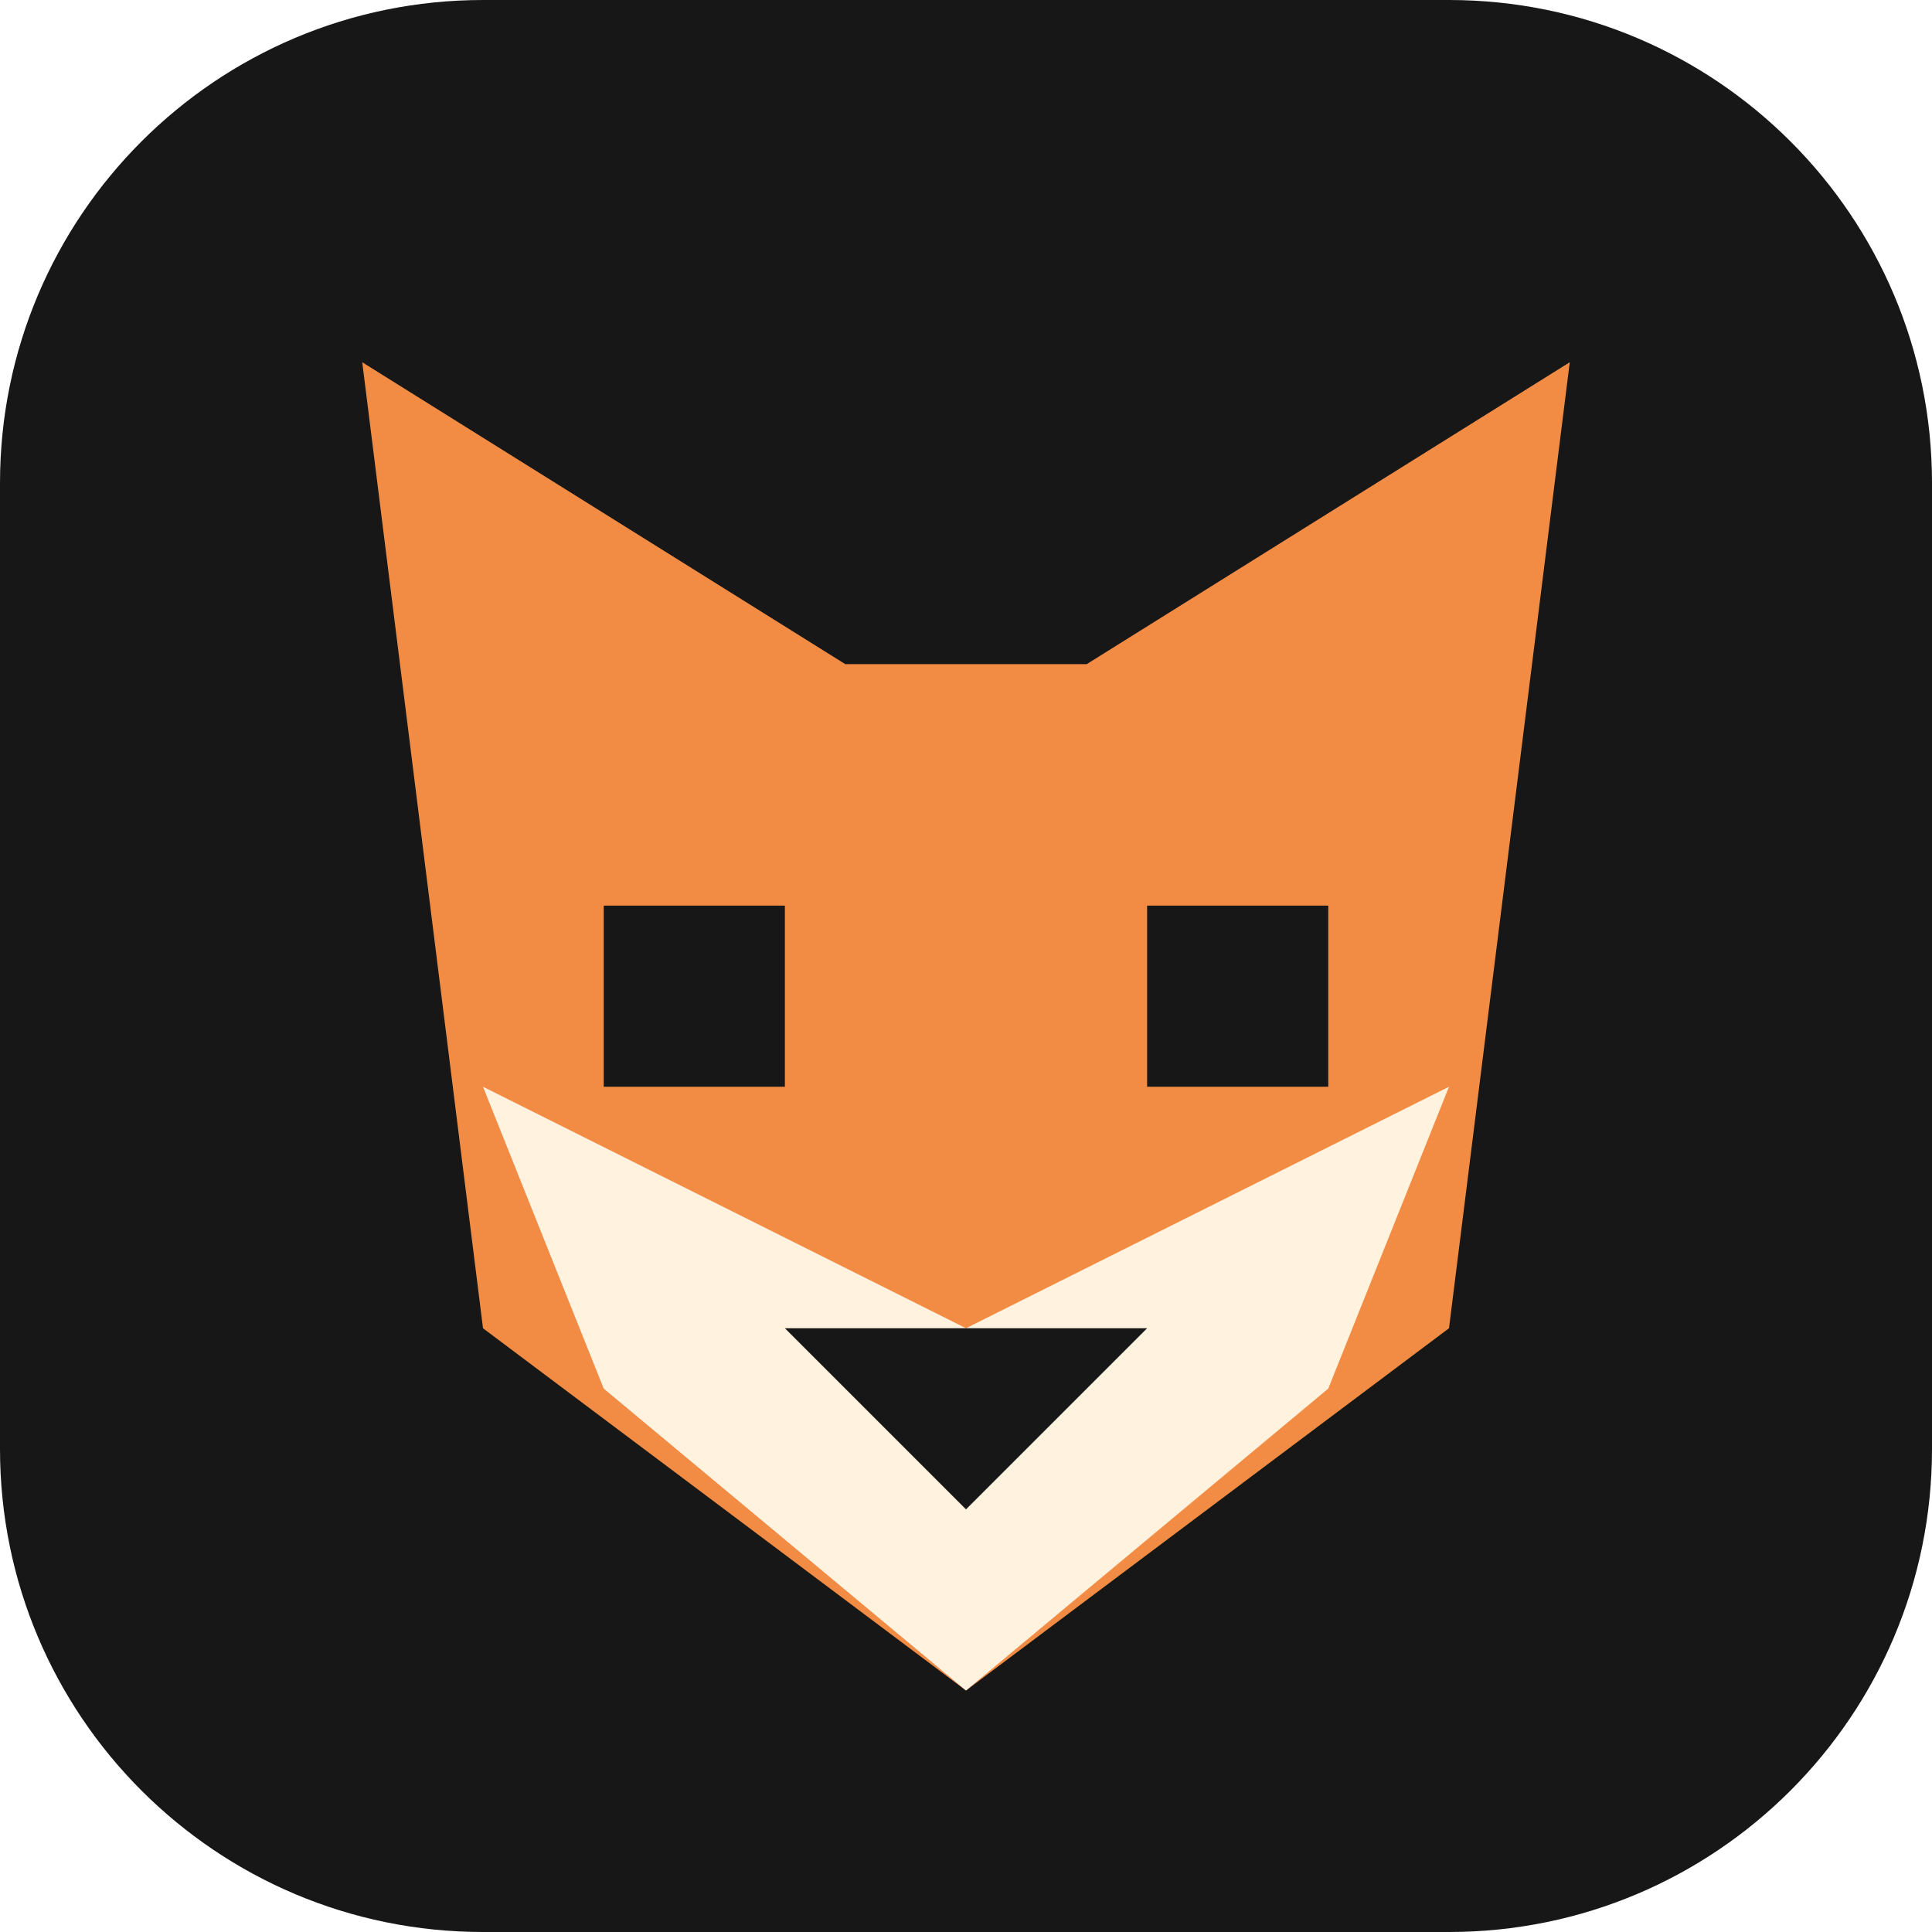
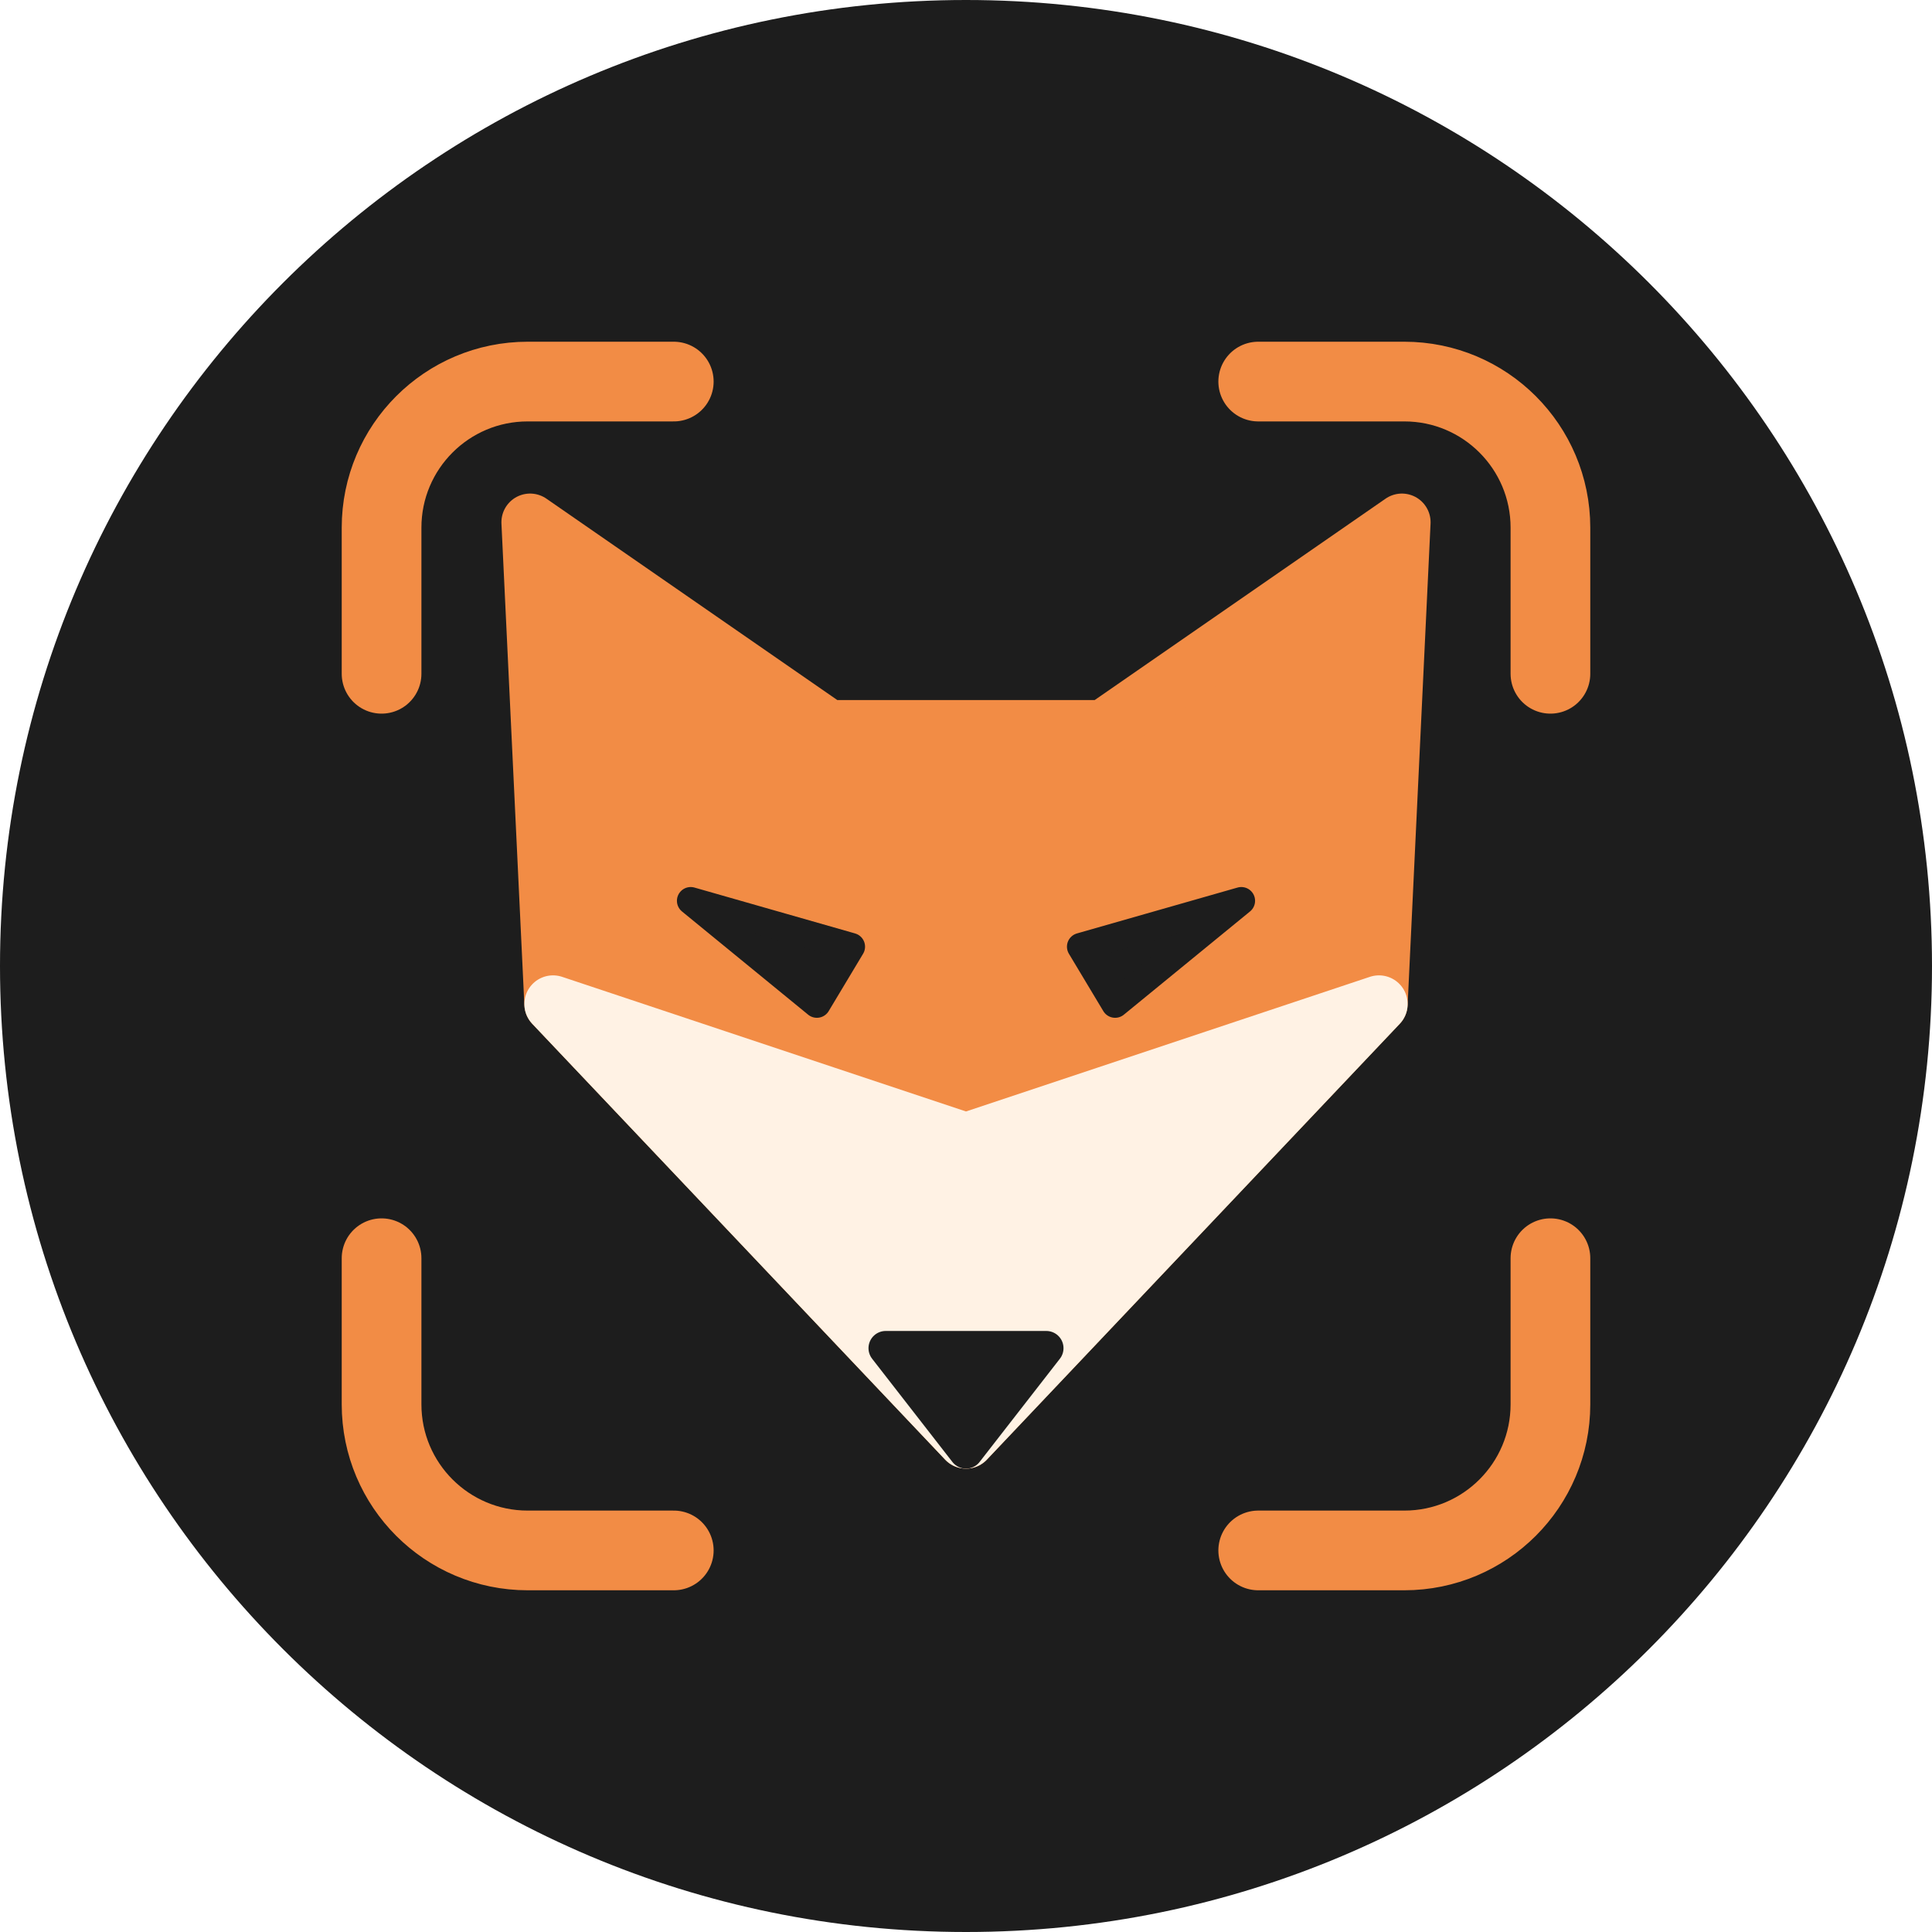
- <svg xmlns="http://www.w3.org/2000/svg" viewBox="0 0 32 32">
-   <rect width="32" height="32" rx="8" fill="#171717" />
-   <path d="M6 6 14 11H18L26 6 24 22 16 28 8 22Z" fill="#f28c45" />
-   <path d="M8 18 16 22 24 18 22 23 16 28 10 23Z" fill="#fff2df" />
-   <path d="M13 22H19L16 25Z" fill="#171717" />
-   <path d="M10 15H13V18H10ZM19 15H22V18H19Z" fill="#171717" />
+ <svg xmlns="http://www.w3.org/2000/svg" viewBox="0 0 64 64">
+   <circle cx="32" cy="32" r="32" fill="#1d1d1d" />
+   <path d="M10 21V15.5A5.5 5.5 0 0 1 15.5 10H21M43 10H48.5A5.5 5.5 0 0 1 54 15.5V21M54 43V48.5A5.5 5.5 0 0 1 48.5 54H43M21 54H15.5A5.5 5.5 0 0 1 10 48.5V43" fill="none" stroke="#f28c45" stroke-width="3" stroke-linecap="round" transform="translate(32 32) scale(0.88) translate(-32 -32)" />
+   <g transform="translate(32 32.5) scale(0.76) translate(-32 -33)">
+     <path d="M13 13 26 22H38L51 13 50 34 32 53 14 34Z" fill="#f28c45" stroke="#f28c45" stroke-width="2.5" stroke-linejoin="round" />
+     <path d="M14 34 32 40 50 34 32 53Z" fill="#fff2e4" stroke="#fff2e4" stroke-width="2.5" stroke-linejoin="round" />
+     <path d="M28.5 49H35.5L32 53.5Z" fill="#1d1d1d" stroke="#1d1d1d" stroke-width="1.5" stroke-linejoin="round" />
+     <path d="M20 29.5 27 31.5 25.5 34Z M44 29.5 37 31.5 38.5 34Z" fill="#1d1d1d" stroke="#1d1d1d" stroke-width="1.2" stroke-linejoin="round" />
+   </g>
</svg>
